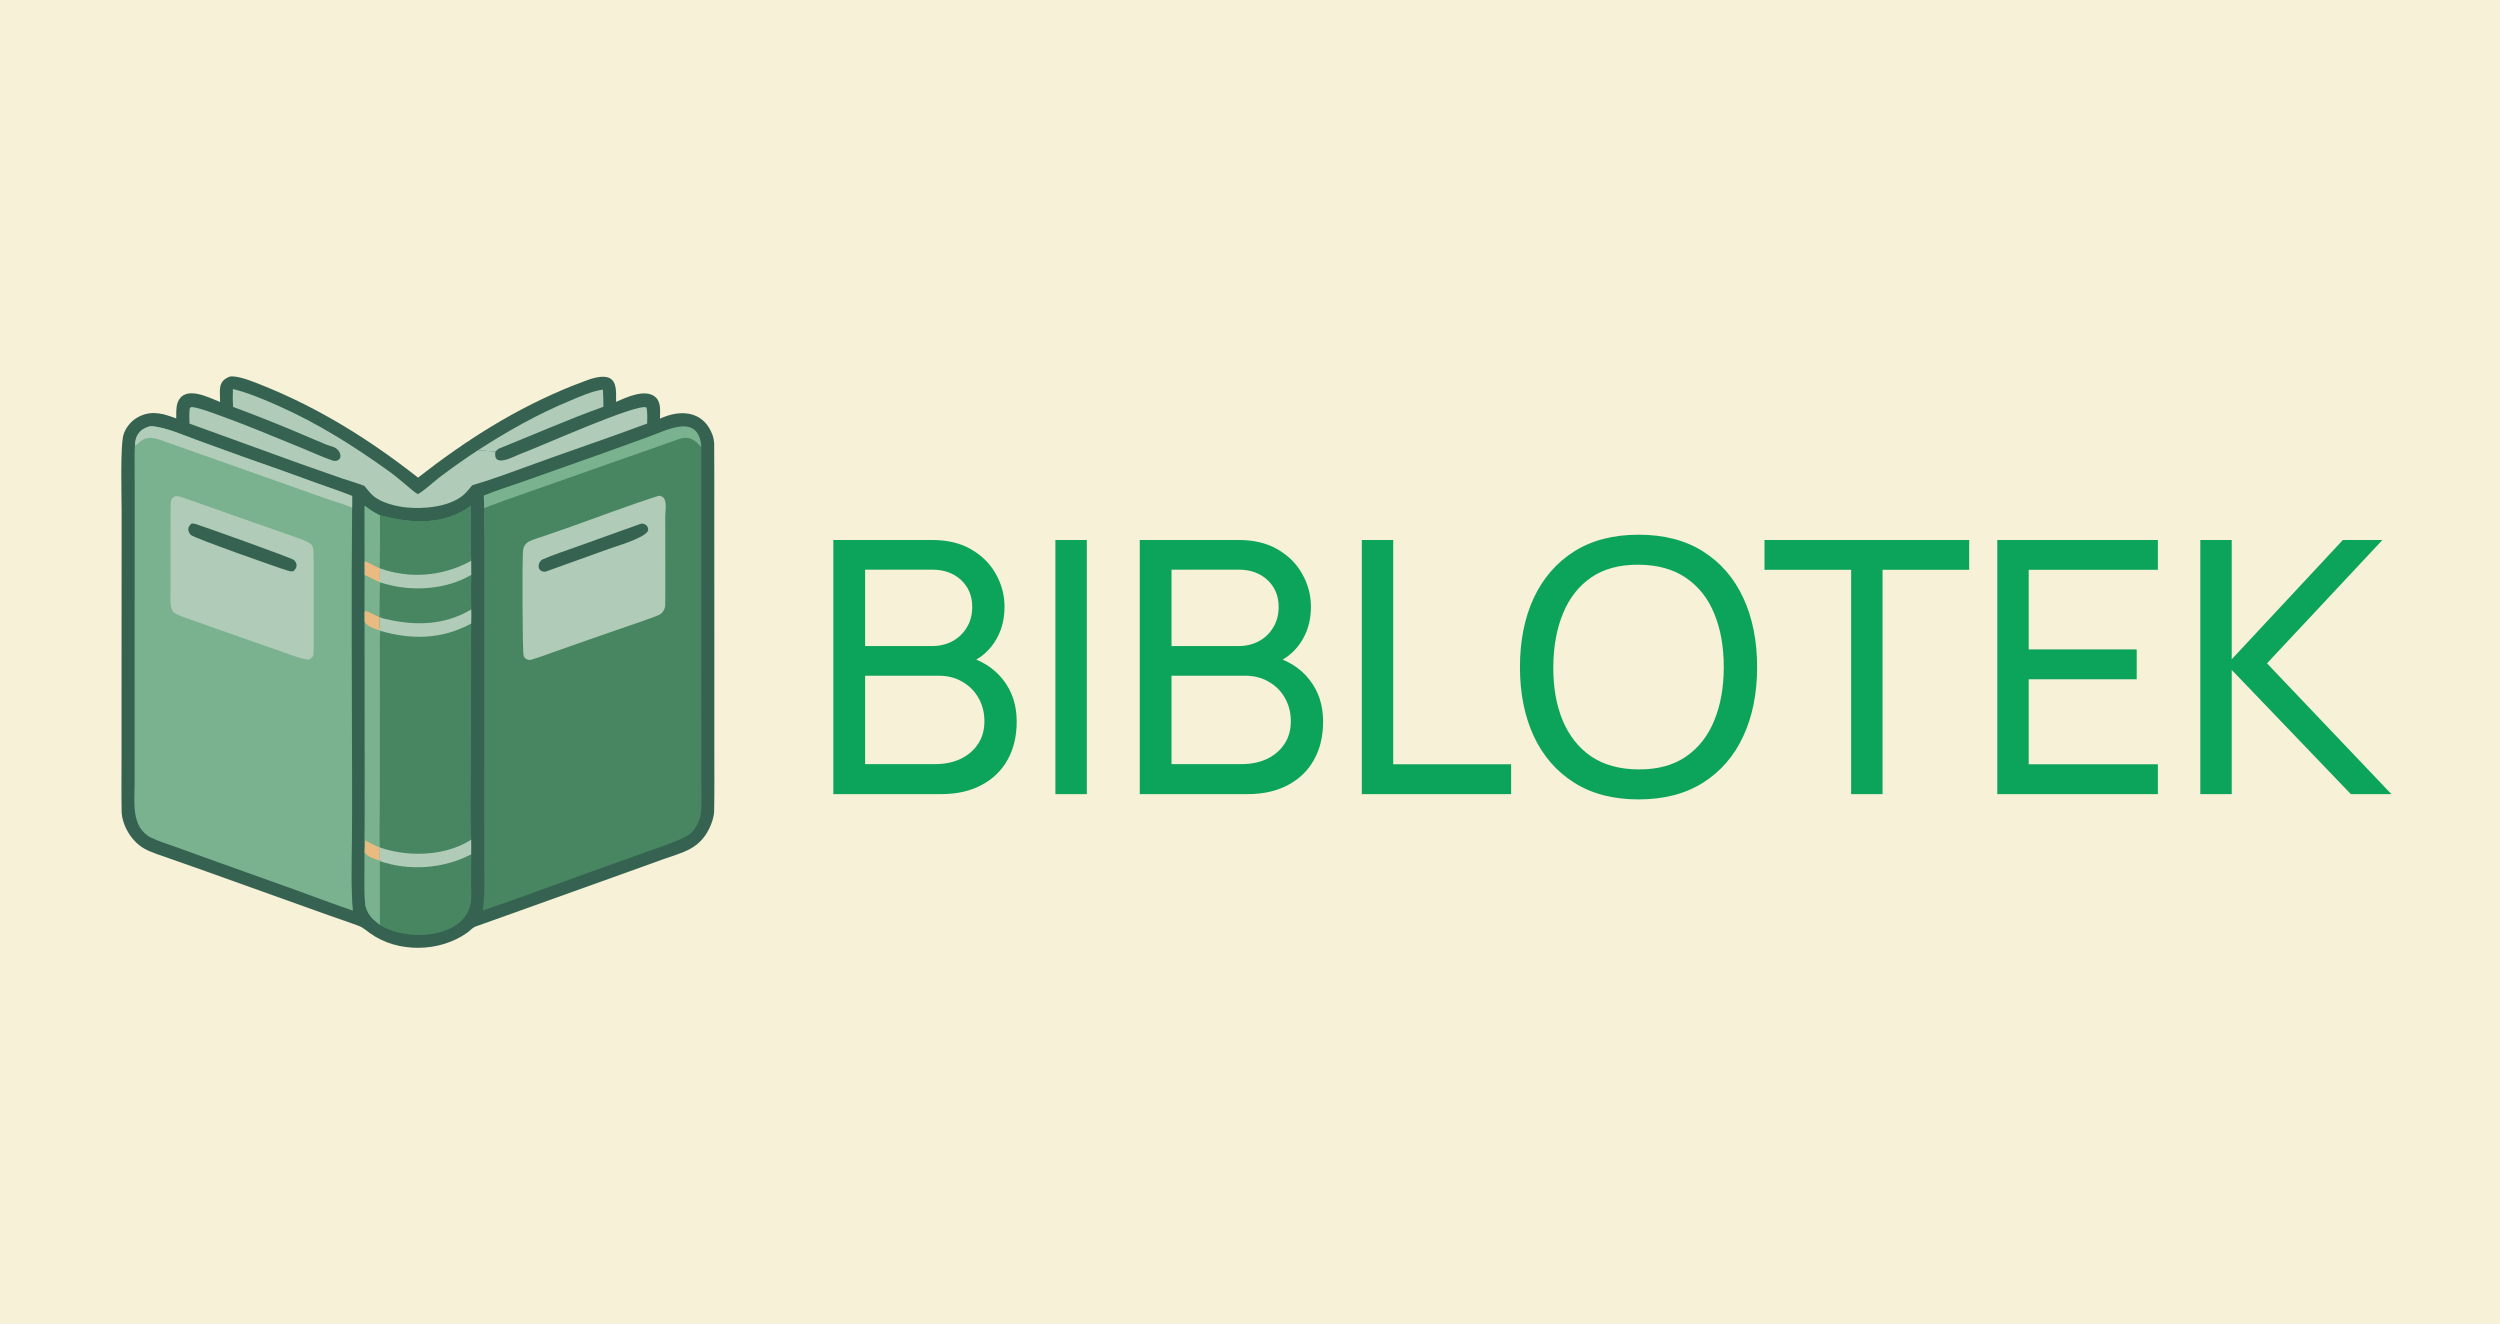
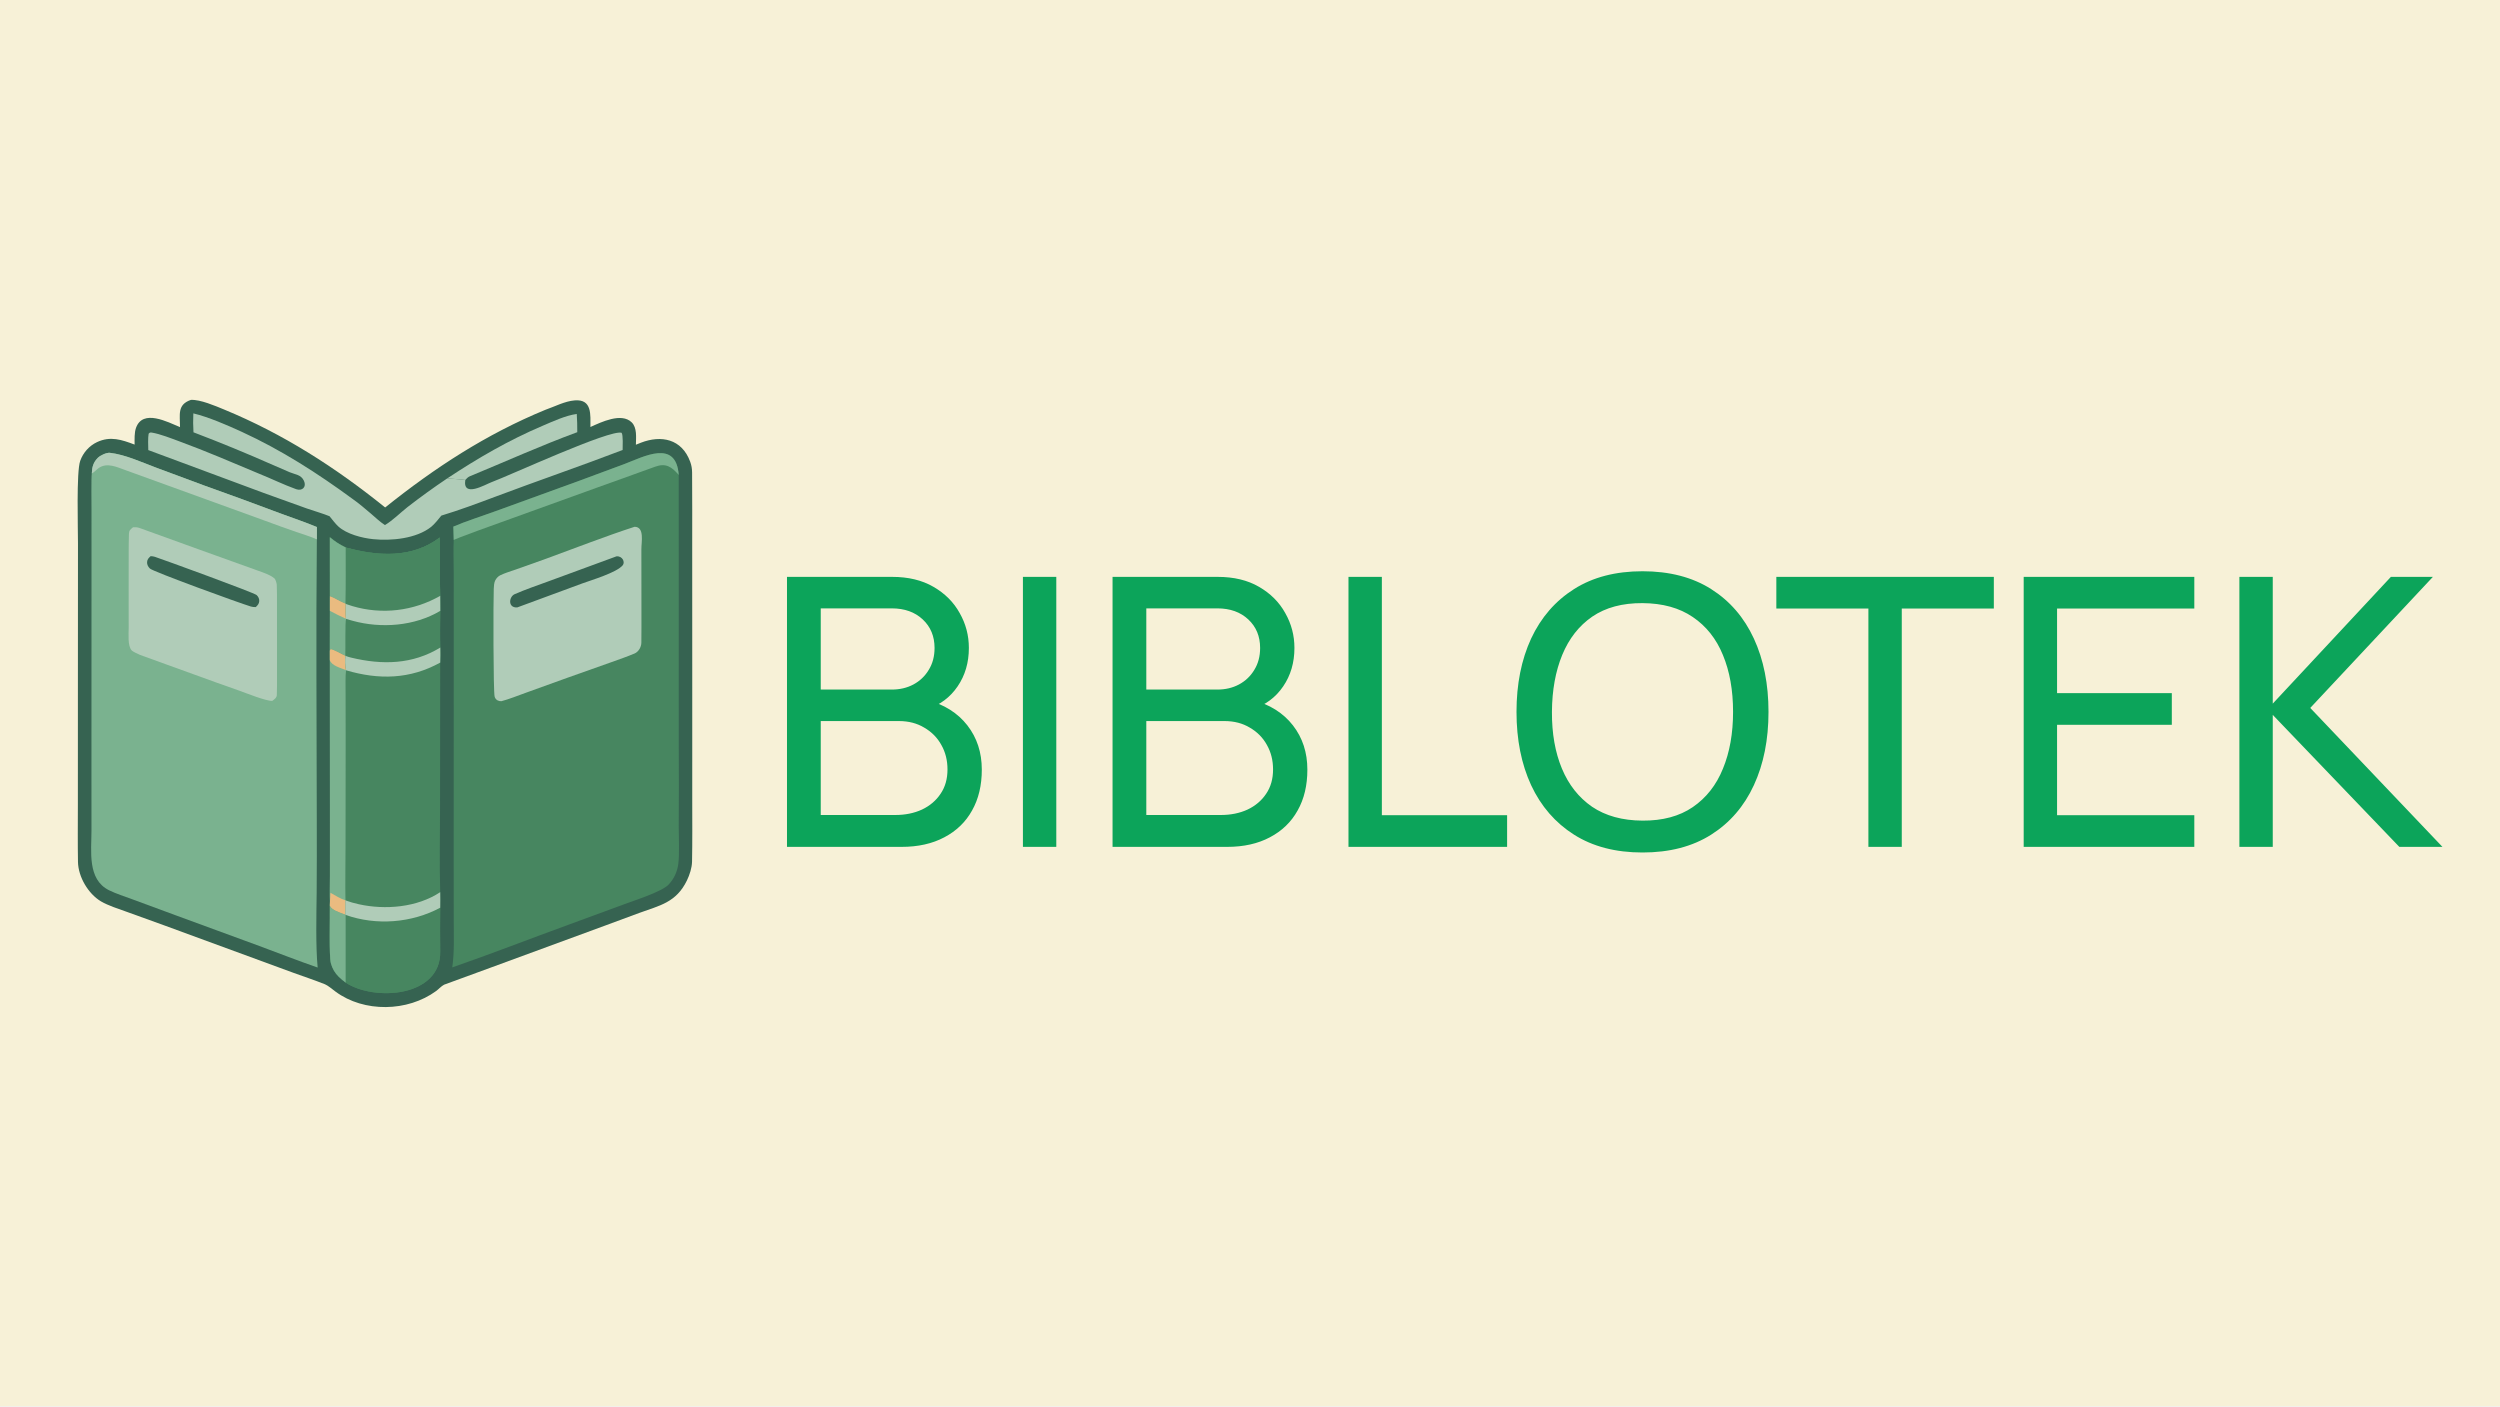
- <svg xmlns="http://www.w3.org/2000/svg" width="850" height="450" viewBox="0 0 850 450" fill="none">
-   <rect width="850" height="450" fill="#F7F1D7" />
-   <path d="M283.338 270V183.6H316.998C322.158 183.6 326.558 184.66 330.198 186.78C333.878 188.9 336.678 191.7 338.598 195.18C340.558 198.62 341.538 202.34 341.538 206.34C341.538 211.02 340.338 215.12 337.938 218.64C335.538 222.16 332.298 224.58 328.218 225.9L328.098 222.96C333.658 224.44 337.978 227.16 341.057 231.12C344.138 235.08 345.678 239.8 345.678 245.28C345.678 250.32 344.638 254.68 342.558 258.36C340.518 262.04 337.558 264.9 333.678 266.94C329.838 268.98 325.278 270 319.998 270H283.338ZM294.138 259.8H317.958C321.158 259.8 324.018 259.22 326.538 258.06C329.058 256.86 331.038 255.18 332.478 253.02C333.958 250.86 334.698 248.26 334.698 245.22C334.698 242.3 334.038 239.68 332.718 237.36C331.438 235.04 329.618 233.2 327.258 231.84C324.938 230.44 322.238 229.74 319.158 229.74H294.138V259.8ZM294.138 219.66H316.878C319.438 219.66 321.738 219.12 323.778 218.04C325.858 216.92 327.498 215.36 328.698 213.36C329.938 211.36 330.558 209.02 330.558 206.34C330.558 202.62 329.298 199.58 326.778 197.22C324.258 194.86 320.958 193.68 316.878 193.68H294.138V219.66ZM358.834 270V183.6H369.514V270H358.834ZM387.517 270V183.6H421.177C426.337 183.6 430.737 184.66 434.377 186.78C438.057 188.9 440.857 191.7 442.777 195.18C444.737 198.62 445.717 202.34 445.717 206.34C445.717 211.02 444.517 215.12 442.117 218.64C439.717 222.16 436.477 224.58 432.397 225.9L432.277 222.96C437.837 224.44 442.157 227.16 445.237 231.12C448.317 235.08 449.857 239.8 449.857 245.28C449.857 250.32 448.817 254.68 446.737 258.36C444.697 262.04 441.737 264.9 437.857 266.94C434.017 268.98 429.457 270 424.177 270H387.517ZM398.317 259.8H422.137C425.337 259.8 428.197 259.22 430.717 258.06C433.237 256.86 435.217 255.18 436.657 253.02C438.137 250.86 438.877 248.26 438.877 245.22C438.877 242.3 438.217 239.68 436.897 237.36C435.617 235.04 433.797 233.2 431.437 231.84C429.117 230.44 426.417 229.74 423.337 229.74H398.317V259.8ZM398.317 219.66H421.057C423.617 219.66 425.917 219.12 427.957 218.04C430.037 216.92 431.677 215.36 432.877 213.36C434.117 211.36 434.737 209.02 434.737 206.34C434.737 202.62 433.477 199.58 430.957 197.22C428.437 194.86 425.137 193.68 421.057 193.68H398.317V219.66ZM463.014 270V183.6H473.694V259.86H513.774V270H463.014ZM557.1 271.8C548.5 271.8 541.2 269.9 535.2 266.1C529.2 262.3 524.62 257.02 521.46 250.26C518.34 243.5 516.78 235.68 516.78 226.8C516.78 217.92 518.34 210.1 521.46 203.34C524.62 196.58 529.2 191.3 535.2 187.5C541.2 183.7 548.5 181.8 557.1 181.8C565.74 181.8 573.06 183.7 579.06 187.5C585.06 191.3 589.62 196.58 592.74 203.34C595.86 210.1 597.42 217.92 597.42 226.8C597.42 235.68 595.86 243.5 592.74 250.26C589.62 257.02 585.06 262.3 579.06 266.1C573.06 269.9 565.74 271.8 557.1 271.8ZM557.1 261.6C563.54 261.64 568.9 260.2 573.18 257.28C577.5 254.32 580.72 250.22 582.84 244.98C585 239.74 586.08 233.68 586.08 226.8C586.08 219.88 585 213.82 582.84 208.62C580.72 203.42 577.5 199.36 573.18 196.44C568.9 193.52 563.54 192.04 557.1 192C550.66 191.96 545.3 193.4 541.02 196.32C536.78 199.24 533.58 203.32 531.42 208.56C529.26 213.8 528.16 219.88 528.12 226.8C528.08 233.68 529.14 239.72 531.3 244.92C533.46 250.12 536.68 254.2 540.96 257.16C545.28 260.08 550.66 261.56 557.1 261.6ZM629.387 270V193.74H599.927V183.6H669.527V193.74H640.067V270H629.387ZM679.08 270V183.6H733.68V193.74H689.76V220.8H726.48V230.94H689.76V259.86H733.68V270H679.08ZM748.103 270V183.6H758.783V224.16L796.583 183.6H810.023L770.783 225.54L813.083 270H799.283L758.783 227.76V270H748.103Z" fill="#0CA45A" />
+ <svg xmlns="http://www.w3.org/2000/svg" width="800" height="450" viewBox="0 0 800 450" fill="none">
+   <rect width="800" height="450" fill="#F7F1D7" />
+   <path d="M251.838 271V184.6H285.498C290.658 184.6 295.058 185.66 298.698 187.78C302.378 189.9 305.178 192.7 307.098 196.18C309.058 199.62 310.038 203.34 310.038 207.34C310.038 212.02 308.838 216.12 306.438 219.64C304.038 223.16 300.798 225.58 296.718 226.9L296.598 223.96C302.158 225.44 306.478 228.16 309.557 232.12C312.638 236.08 314.178 240.8 314.178 246.28C314.178 251.32 313.138 255.68 311.058 259.36C309.018 263.04 306.058 265.9 302.178 267.94C298.338 269.98 293.778 271 288.498 271H251.838ZM262.638 260.8H286.458C289.658 260.8 292.518 260.22 295.038 259.06C297.558 257.86 299.538 256.18 300.978 254.02C302.458 251.86 303.198 249.26 303.198 246.22C303.198 243.3 302.538 240.68 301.218 238.36C299.938 236.04 298.118 234.2 295.758 232.84C293.438 231.44 290.738 230.74 287.658 230.74H262.638V260.8ZM262.638 220.66H285.378C287.938 220.66 290.238 220.12 292.278 219.04C294.358 217.92 295.998 216.36 297.198 214.36C298.438 212.36 299.058 210.02 299.058 207.34C299.058 203.62 297.798 200.58 295.278 198.22C292.758 195.86 289.458 194.68 285.378 194.68H262.638V220.66ZM327.334 271V184.6H338.014V271H327.334ZM356.017 271V184.6H389.677C394.837 184.6 399.237 185.66 402.877 187.78C406.557 189.9 409.357 192.7 411.277 196.18C413.237 199.62 414.217 203.34 414.217 207.34C414.217 212.02 413.017 216.12 410.617 219.64C408.217 223.16 404.977 225.58 400.897 226.9L400.777 223.96C406.337 225.44 410.657 228.16 413.737 232.12C416.817 236.08 418.357 240.8 418.357 246.28C418.357 251.32 417.317 255.68 415.237 259.36C413.197 263.04 410.237 265.9 406.357 267.94C402.517 269.98 397.957 271 392.677 271H356.017ZM366.817 260.8H390.637C393.837 260.8 396.697 260.22 399.217 259.06C401.737 257.86 403.717 256.18 405.157 254.02C406.637 251.86 407.377 249.26 407.377 246.22C407.377 243.3 406.717 240.68 405.397 238.36C404.117 236.04 402.297 234.2 399.937 232.84C397.617 231.44 394.917 230.74 391.837 230.74H366.817V260.8ZM366.817 220.66H389.557C392.117 220.66 394.417 220.12 396.457 219.04C398.537 217.92 400.177 216.36 401.377 214.36C402.617 212.36 403.237 210.02 403.237 207.34C403.237 203.62 401.977 200.58 399.457 198.22C396.937 195.86 393.637 194.68 389.557 194.68H366.817V220.66ZM431.514 271V184.6H442.194V260.86H482.274V271H431.514ZM525.6 272.8C517 272.8 509.7 270.9 503.7 267.1C497.7 263.3 493.12 258.02 489.96 251.26C486.84 244.5 485.28 236.68 485.28 227.8C485.28 218.92 486.84 211.1 489.96 204.34C493.12 197.58 497.7 192.3 503.7 188.5C509.7 184.7 517 182.8 525.6 182.8C534.24 182.8 541.56 184.7 547.56 188.5C553.56 192.3 558.12 197.58 561.24 204.34C564.36 211.1 565.92 218.92 565.92 227.8C565.92 236.68 564.36 244.5 561.24 251.26C558.12 258.02 553.56 263.3 547.56 267.1C541.56 270.9 534.24 272.8 525.6 272.8ZM525.6 262.6C532.04 262.64 537.4 261.2 541.68 258.28C546 255.32 549.22 251.22 551.34 245.98C553.5 240.74 554.58 234.68 554.58 227.8C554.58 220.88 553.5 214.82 551.34 209.62C549.22 204.42 546 200.36 541.68 197.44C537.4 194.52 532.04 193.04 525.6 193C519.16 192.96 513.8 194.4 509.52 197.32C505.28 200.24 502.08 204.32 499.92 209.56C497.76 214.8 496.66 220.88 496.62 227.8C496.58 234.68 497.64 240.72 499.8 245.92C501.96 251.12 505.18 255.2 509.46 258.16C513.78 261.08 519.16 262.56 525.6 262.6ZM597.887 271V194.74H568.427V184.6H638.027V194.74H608.567V271H597.887ZM647.58 271V184.6H702.18V194.74H658.26V221.8H694.98V231.94H658.26V260.86H702.18V271H647.58ZM716.603 271V184.6H727.283V225.16L765.083 184.6H778.523L739.283 226.54L781.583 271H767.783L727.283 228.76V271H716.603Z" fill="#0CA45A" />
  <g clip-path="url(#clip0_2001_266)">
-     <path d="M78.389 127.969C81.435 127.793 86.444 129.9 89.311 131.054C108.723 138.865 125.736 149.513 142.131 162.387C158.466 149.629 175.331 138.909 194.679 131.141C197.748 130.106 201.058 128.375 204.326 128.121C210.129 127.671 209.438 132.864 209.471 136.64C213.021 135.074 219.63 131.944 222.99 135.137C224.821 136.877 224.42 139.974 224.387 142.313C224.933 142.092 225.482 141.876 226.033 141.666C232.641 139.165 239.456 140.394 242.215 147.796C242.645 148.95 242.813 150.021 242.824 151.247C242.894 159.057 242.857 166.87 242.859 174.681L242.874 219.892L242.87 256.093C242.876 262.61 242.938 269.219 242.807 275.734C242.768 277.696 242.011 279.958 241.144 281.713C237.616 288.853 232.129 289.765 225.486 292.143L213.994 296.29L176.999 309.55C173.651 310.773 170.292 311.974 166.926 313.149C165.136 313.777 163.248 314.43 161.472 315.099C160.497 315.598 159.734 316.495 158.851 317.125C149.503 323.801 135.205 324.087 125.83 317.304C124.952 316.669 123.337 315.341 122.377 314.968C119.049 313.677 115.399 312.48 112.037 311.299L69.711 296.142L57.38 291.795C54.707 290.851 51.288 289.813 48.864 288.42C44.734 286.004 41.446 280.632 41.355 275.812C41.241 269.754 41.317 263.617 41.32 257.556L41.329 222.13L41.355 173.992C41.363 169.156 40.799 150.966 42.086 147.475C43.058 144.817 45.047 142.657 47.611 141.475C51.993 139.465 55.728 140.721 59.93 142.269C59.928 140.598 59.821 138.436 60.4 136.887C62.674 130.808 70.76 135.051 74.83 136.673C74.838 132.724 73.837 129.484 78.389 127.969Z" fill="#366351" />
-     <path d="M45.889 151.495C45.958 149.474 46.385 147.95 47.863 146.51C48.692 145.702 50.715 144.78 51.844 144.906C56.783 145.458 62.224 147.899 66.877 149.604L82.65 155.324C91.217 158.301 99.757 161.353 108.271 164.479C111.879 165.784 116.229 167.208 119.738 168.65L119.721 172.61C119.412 202.354 119.674 232.607 119.698 262.392C119.727 270.185 119.715 277.979 119.659 285.772C119.568 292.935 119.32 302.694 119.984 309.616C113.652 307.482 107.157 304.994 100.843 302.713L73.682 292.993L59.109 287.745C56.692 286.875 53.812 285.979 51.525 284.871C44.36 281.396 45.784 272.381 45.785 265.811L45.776 248.58L45.79 192.096L45.794 163.516C45.79 161.961 45.672 152.501 45.889 151.495Z" fill="#7AB28F" />
-     <path d="M45.889 151.495C45.958 149.474 46.385 147.95 47.863 146.51C48.692 145.702 50.715 144.78 51.844 144.906C56.783 145.458 62.224 147.899 66.877 149.604L82.65 155.324C91.217 158.301 99.757 161.353 108.271 164.479C111.879 165.784 116.229 167.208 119.738 168.65L119.721 172.61C118.197 171.862 114.703 170.816 112.983 170.237C109.503 169.065 106.039 167.849 102.59 166.591L56.877 150.425C54.137 149.474 50.928 147.932 48.202 149.736C47.562 150.159 46.411 151.354 45.889 151.495Z" fill="#B1CCB8" />
-     <path d="M59.403 168.733C60.231 168.694 60.839 168.699 61.638 168.983C74.562 173.572 87.512 178.096 100.455 182.634C102.207 183.248 104.383 183.916 105.844 185.124C106.135 185.365 106.547 186.65 106.566 187.063C106.665 189.125 106.639 191.209 106.641 193.275L106.647 205.117V216.615C106.647 218.519 106.676 220.532 106.584 222.436C106.542 223.306 105.754 223.793 105.097 224.278C103.079 224.378 96.5 221.788 94.256 221.006C89.392 219.347 84.54 217.652 79.701 215.921C73.737 213.792 67.695 211.721 61.735 209.577C61.056 209.264 59.391 208.598 58.924 208.074C57.614 206.604 57.991 202.816 57.987 200.977L57.979 191.228L57.989 177.863C57.996 175.546 57.985 173.172 58.069 170.856C58.112 169.683 58.508 169.499 59.403 168.733Z" fill="#B0CCB8" />
-     <path d="M65.195 177.969C65.679 177.996 66.122 178.032 66.585 178.182C69.774 179.221 99.165 189.669 99.96 190.417C100.498 190.923 100.877 191.605 100.823 192.362C100.761 193.223 100.293 193.707 99.683 194.26C99.105 194.283 98.63 194.25 98.071 194.086C94.264 192.968 65.972 182.921 64.949 181.927C64.387 181.381 63.974 180.691 64.022 179.884C64.078 178.963 64.55 178.55 65.195 177.969Z" fill="#366351" />
-     <path d="M164.501 168.516C168.14 166.959 174.159 165.056 178.026 163.688L205.575 153.927L220.532 148.525C227.004 146.136 237.558 140.452 238.439 151.977L238.449 239.057C238.501 247.486 238.499 255.917 238.439 264.346C238.431 267.69 238.716 273.346 238.292 276.479C237.969 278.97 236.847 281.29 235.096 283.087C232.934 285.316 224.05 288.099 220.765 289.28L202.401 295.867C189.766 300.355 176.76 305.305 164.138 309.569C164.872 304.679 164.634 299.424 164.626 294.439L164.61 273.991L164.632 205.113L164.622 183.575C164.616 180.461 164.456 175.792 164.62 172.777C164.597 171.357 164.556 169.936 164.501 168.516Z" fill="#478660" />
-     <path d="M164.501 168.516C168.14 166.959 174.159 165.056 178.026 163.688L205.575 153.927L220.532 148.525C227.004 146.136 237.558 140.452 238.439 151.977C236.127 149.386 234.214 148.087 230.701 149.344C224.497 151.564 218.193 153.728 211.985 155.912L172.558 169.801C170.587 170.491 168.628 171.207 166.676 171.947C166.454 172.032 164.634 172.774 164.62 172.777C164.597 171.357 164.557 169.936 164.501 168.516Z" fill="#7AB28F" />
-     <path d="M223.969 168.568C227.301 168.64 226.162 173.439 226.185 175.808L226.206 195.69C226.202 199.022 226.229 202.354 226.179 205.685C226.158 207.066 225.231 208.597 223.944 209.123C221.497 210.126 218.956 210.984 216.455 211.856L201.8 216.925L188.224 221.703C185.92 222.519 182.543 223.812 180.275 224.38C179.818 224.39 179.466 224.342 179.055 224.145C178.556 223.905 178.229 223.485 178.053 222.965C177.573 221.547 177.597 191.712 177.757 188.418C177.799 187.555 177.847 186.408 178.281 185.653C178.639 185.029 179.2 184.415 179.853 184.103C181.496 183.319 183.371 182.8 185.097 182.205C188.359 181.093 191.614 179.962 194.862 178.813C204.176 175.505 214.605 171.517 223.969 168.568Z" fill="#B0CCB8" />
-     <path d="M218.041 178.02C220.064 177.909 220.859 179.914 220.083 180.861C218.152 183.221 209.578 185.703 206.933 186.649L185.458 194.377C182.298 194.563 182.72 190.947 184.61 190.137C188.128 188.63 192.043 187.332 195.652 186.042L218.041 178.02Z" fill="#366351" />
-     <path d="M129.182 175.197C139.704 177.977 150.78 178.805 160.048 171.996C160.152 178.151 159.988 184.614 160.187 190.669L160.212 195.478C160.16 199.433 160.098 203.266 160.212 207.223C160.214 208.693 160.27 210.594 160.187 212.03L160.133 258.814C160.127 267.404 159.919 276.97 160.191 285.492C160.194 287.088 160.243 288.888 160.189 290.467C160.167 295.127 160.098 299.804 160.191 304.463C160.483 319.098 138.561 320.498 129.168 314.43C128.4 313.864 127.617 313.244 126.925 312.586C125.671 311.405 124.768 309.9 124.316 308.234C123.669 305.781 124.052 293.31 123.972 289.806L124.004 288.81C123.887 286.33 124.002 282.799 124.003 280.244L124.008 263.097L123.973 211.237C124.004 210.302 123.972 209.153 123.97 208.201L123.996 195.464L124 190.798L123.987 171.931C125.899 173.431 127.006 174.136 129.182 175.197Z" fill="#478660" />
-     <path d="M129.182 175.197C139.704 177.977 150.78 178.805 160.048 171.996C160.152 178.151 159.988 184.614 160.187 190.669L160.212 195.478C160.16 199.433 160.098 203.266 160.212 207.223C160.214 208.693 160.27 210.594 160.187 212.03C150.276 217.394 140.008 217.593 129.296 214.489L129.228 214.4C128.915 212.859 128.953 211.398 129.05 209.842C127.894 209.4 125.022 207.643 124.185 207.749L123.97 208.201L123.996 195.464L124 190.798L123.987 171.931C125.899 173.431 127.006 174.136 129.182 175.197Z" fill="#478660" />
-     <path d="M129.182 175.197C139.704 177.977 150.78 178.805 160.048 171.996C160.152 178.151 159.988 184.614 160.187 190.669C151.41 195.564 141.052 196.75 131.403 193.964C130.653 193.736 129.907 193.497 129.165 193.247L129.101 193.157C127.343 192.524 125.66 191.322 124 190.798L123.987 171.931C125.899 173.431 127.006 174.136 129.182 175.197Z" fill="#478660" />
-     <path d="M123.987 171.931C125.899 173.431 127.006 174.136 129.182 175.197C129.168 181.091 129.25 187.288 129.101 193.157C127.343 192.524 125.66 191.322 124 190.798L123.987 171.931Z" fill="#7AB28F" />
-     <path d="M160.187 190.669L160.212 195.478C151.75 200.39 140.804 201.164 131.479 198.657C130.753 198.46 130.028 198.257 129.306 198.046L129.222 197.988C129.061 196.792 129.151 194.531 129.165 193.247C129.907 193.497 130.653 193.736 131.403 193.964C141.052 196.75 151.41 195.564 160.187 190.669Z" fill="#B0CCB8" />
-     <path d="M129.05 209.842C129.719 210.117 130.28 210.275 130.983 210.441C141.168 212.841 151.085 212.657 160.212 207.223C160.214 208.693 160.27 210.594 160.187 212.03C150.276 217.394 140.008 217.593 129.296 214.489L129.228 214.4C128.915 212.859 128.953 211.398 129.05 209.842Z" fill="#B0CCB8" />
-     <path d="M124 190.798C125.66 191.322 127.343 192.524 129.101 193.157L129.165 193.247C129.151 194.531 129.061 196.792 129.222 197.988L129.306 198.046C128.943 198.982 129.162 207.85 129.05 209.842C127.894 209.4 125.022 207.643 124.185 207.749L123.97 208.201L123.996 195.464L124 190.798Z" fill="#7AB28F" />
-     <path d="M124 190.798C125.66 191.322 127.343 192.524 129.101 193.157L129.165 193.247C129.151 194.531 129.061 196.792 129.222 197.988C127.385 197.203 125.769 196.37 123.996 195.464L124 190.798Z" fill="#EABB80" />
-     <path d="M123.972 289.806C124.613 291.213 127.11 291.949 128.573 292.496L129.056 292.676L129.167 292.778C139.168 296.238 150.827 295.378 160.189 290.467C160.167 295.127 160.098 299.804 160.191 304.463C160.483 319.098 138.561 320.498 129.168 314.43C128.4 313.864 127.617 313.244 126.925 312.586C125.671 311.405 124.768 309.9 124.316 308.234C123.669 305.781 124.052 293.31 123.972 289.806Z" fill="#478660" />
-     <path d="M123.972 289.806C124.613 291.213 127.11 291.949 128.573 292.496L129.056 292.676L129.167 292.778L129.168 314.43C128.4 313.864 127.617 313.244 126.925 312.586C125.671 311.405 124.768 309.9 124.316 308.234C123.669 305.781 124.052 293.31 123.972 289.806Z" fill="#7AB28F" />
-     <path d="M123.97 208.201L124.185 207.749C125.022 207.643 127.894 209.4 129.05 209.842C128.953 211.398 128.915 212.859 129.228 214.4L129.296 214.489C129.046 215.962 129.143 220.432 129.147 222.109L129.172 236.818L129.133 270.547C129.124 276.297 129 282.416 129.105 288.12C129.114 289.626 129.149 291.178 129.056 292.676L128.573 292.496C127.11 291.949 124.613 291.213 123.972 289.806L124.004 288.81C123.887 286.33 124.002 282.799 124.003 280.244L124.008 263.097L123.973 211.237C124.004 210.302 123.972 209.152 123.97 208.201Z" fill="#7AB28F" />
-     <path d="M124.177 285.696C125.57 286.458 127.647 287.683 129.105 288.12C129.114 289.626 129.149 291.178 129.056 292.676L128.573 292.496C127.11 291.949 124.613 291.213 123.972 289.806L124.004 288.81C124.096 287.896 124.129 286.63 124.177 285.696Z" fill="#EABB80" />
-     <path d="M123.97 208.201L124.185 207.749C125.022 207.643 127.894 209.4 129.05 209.842C128.953 211.398 128.915 212.859 129.228 214.4C127.617 213.806 124.492 212.978 123.973 211.237C124.004 210.302 123.972 209.152 123.97 208.201Z" fill="#EABB80" />
-     <path d="M129.105 288.12C130.538 288.634 132.005 289.048 133.494 289.359C142.154 291.234 152.599 290.397 160.191 285.492C160.194 287.088 160.243 288.888 160.189 290.467C150.827 295.378 139.168 296.238 129.167 292.778L129.056 292.676C129.149 291.178 129.114 289.626 129.105 288.12Z" fill="#B0CCB8" />
-     <path d="M79.198 132.281C84.136 133.425 90.438 136.103 95.072 138.178C107.989 143.959 119.907 151.403 131.394 159.626C133.526 161.077 135.466 162.716 137.449 164.356C138.9 165.556 140.476 167.054 142.06 168.023C144.655 166.509 147.058 164.12 149.478 162.256C153.709 159.053 158.048 155.996 162.487 153.091C164.269 153.256 166.745 153.341 168.422 153.581C167.487 159.408 174.98 155.034 176.995 154.308C183.02 152.141 215.95 137.299 219.705 138.494C220.229 139.241 220.046 142.903 220.037 144C206.147 149.18 191.974 153.916 178.046 159.025C172.304 161.131 166.42 163.266 160.564 164.992C159.742 166.003 158.268 167.784 157.225 168.592C152.331 172.392 144.112 173.118 138.193 172.532C134.553 172.173 129.556 170.925 126.785 168.488C125.916 167.724 124.646 166.132 123.879 165.192C122.185 164.484 118.396 163.379 116.507 162.737L102.225 157.723L64.419 144.027C64.388 142.58 64.284 140.154 64.528 138.805C64.803 138.48 64.982 138.331 65.566 138.425C68.357 138.877 71.966 140.286 74.597 141.227C83.424 144.385 91.95 147.987 100.626 151.527C104.745 153.136 108.784 155.089 112.953 156.546C114.891 157.223 116.423 155.844 115.491 153.873C114.542 151.864 112.627 151.863 110.838 151.124C108.992 150.361 107.171 149.577 105.34 148.804C96.734 145.089 88.032 141.599 79.245 138.337C79.112 136.321 79.096 134.299 79.198 132.281Z" fill="#B0CCB8" />
-     <path d="M162.487 153.091C172.63 146.539 182.702 140.844 193.874 136.212C197.249 134.812 201.361 132.944 204.987 132.468C205.135 134.511 205.149 136.261 205.155 138.298C193.242 142.568 181.631 147.693 169.886 152.417C169.319 152.645 168.83 153.138 168.422 153.581C166.745 153.341 164.269 153.256 162.487 153.091Z" fill="#B0CCB8" />
+     <path d="M61.077 127.969C64.049 127.793 68.934 129.9 71.731 131.054C90.666 138.865 107.261 149.513 123.253 162.387C139.187 149.629 155.637 138.909 174.51 131.141C177.504 130.106 180.733 128.375 183.92 128.121C189.581 127.671 188.906 132.864 188.938 136.64C192.402 135.074 198.848 131.944 202.126 135.137C203.911 136.877 203.52 139.974 203.488 142.313C204.02 142.092 204.556 141.876 205.093 141.666C211.54 139.165 218.187 140.394 220.878 147.796C221.297 148.95 221.461 150.021 221.472 151.247C221.54 159.057 221.504 166.87 221.506 174.681L221.521 219.892L221.517 256.093C221.523 262.61 221.583 269.219 221.455 275.734C221.418 277.696 220.679 279.958 219.833 281.713C216.392 288.853 211.04 289.765 204.56 292.143L193.351 296.29L157.265 309.55C153.998 310.773 150.723 311.974 147.439 313.149C145.693 313.777 143.851 314.43 142.119 315.099C141.168 315.598 140.423 316.495 139.563 317.125C130.444 323.801 116.497 324.087 107.352 317.304C106.496 316.669 104.921 315.341 103.985 314.968C100.738 313.677 97.178 312.48 93.899 311.299L52.612 296.142L40.584 291.795C37.977 290.851 34.642 289.813 32.278 288.42C28.249 286.004 25.042 280.632 24.953 275.812C24.842 269.754 24.916 263.617 24.919 257.556L24.928 222.13L24.953 173.992C24.961 169.156 24.411 150.966 25.666 147.475C26.614 144.817 28.554 142.657 31.055 141.475C35.329 139.465 38.973 140.721 43.072 142.269C43.069 140.598 42.966 138.436 43.531 136.887C45.749 130.808 53.636 135.051 57.605 136.673C57.613 132.724 56.637 129.484 61.077 127.969Z" fill="#366351" />
+     <path d="M29.376 151.495C29.443 149.474 29.86 147.95 31.301 146.51C32.11 145.702 34.083 144.78 35.184 144.906C40.003 145.458 45.309 147.899 49.848 149.604L65.234 155.324C73.59 158.301 81.921 161.353 90.225 164.479C93.745 165.784 97.987 167.208 101.41 168.65L101.394 172.61C101.093 202.354 101.348 232.607 101.371 262.392C101.4 270.185 101.388 277.979 101.334 285.772C101.245 292.935 101.002 302.694 101.65 309.616C95.474 307.482 89.138 304.994 82.98 302.713L56.486 292.993L42.271 287.745C39.913 286.875 37.104 285.979 34.873 284.871C27.884 281.396 29.273 272.381 29.274 265.811L29.265 248.58L29.279 192.096L29.283 163.516C29.279 161.961 29.165 152.501 29.376 151.495Z" fill="#7AB28F" />
+     <path d="M29.376 151.495C29.443 149.474 29.86 147.95 31.301 146.51C32.11 145.702 34.083 144.78 35.184 144.906C40.003 145.458 45.309 147.899 49.848 149.604L65.234 155.324C73.59 158.301 81.921 161.353 90.225 164.479C93.745 165.784 97.987 167.208 101.41 168.65L101.394 172.61C99.907 171.862 96.499 170.816 94.821 170.237C91.427 169.065 88.048 167.849 84.683 166.591L40.094 150.425C37.421 149.474 34.291 147.932 31.632 149.736C31.008 150.159 29.885 151.354 29.376 151.495Z" fill="#B1CCB8" />
+     <path d="M42.558 168.733C43.366 168.694 43.959 168.699 44.737 168.983C57.345 173.572 69.976 178.096 82.601 182.634C84.311 183.248 86.432 183.916 87.857 185.124C88.141 185.365 88.543 186.65 88.562 187.063C88.658 189.125 88.633 191.209 88.635 193.275L88.641 205.117V216.615C88.641 218.519 88.669 220.532 88.58 222.436C88.539 223.306 87.769 223.793 87.129 224.278C85.16 224.378 78.743 221.788 76.555 221.006C71.81 219.347 67.077 217.652 62.357 215.921C56.539 213.792 50.646 211.721 44.833 209.577C44.17 209.264 42.546 208.598 42.091 208.074C40.813 206.604 41.18 202.816 41.177 200.977L41.169 191.228L41.178 177.863C41.185 175.546 41.175 173.172 41.257 170.856C41.298 169.683 41.685 169.499 42.558 168.733Z" fill="#B0CCB8" />
+     <path d="M48.207 177.969C48.679 177.996 49.111 178.032 49.563 178.182C52.674 179.221 81.343 189.669 82.118 190.417C82.643 190.923 83.013 191.605 82.96 192.362C82.899 193.223 82.443 193.707 81.849 194.26C81.284 194.283 80.82 194.25 80.276 194.086C76.563 192.968 48.965 182.921 47.968 181.927C47.419 181.381 47.017 180.691 47.064 179.884C47.117 178.963 47.579 178.55 48.207 177.969Z" fill="#366351" />
+     <path d="M145.073 168.516C148.623 166.959 154.494 165.056 158.266 163.688L185.138 153.927L199.728 148.525C206.041 146.136 216.336 140.452 217.195 151.977L217.204 239.057C217.255 247.486 217.253 255.917 217.195 264.346C217.187 267.69 217.465 273.346 217.052 276.479C216.736 278.97 215.642 281.29 213.934 283.087C211.825 285.316 203.159 288.099 199.955 289.28L182.043 295.867C169.718 300.355 157.032 305.305 144.72 309.569C145.436 304.679 145.203 299.424 145.195 294.439L145.18 273.991L145.201 205.113L145.192 183.575C145.186 180.461 145.03 175.792 145.19 172.777C145.167 171.357 145.128 169.936 145.073 168.516Z" fill="#478660" />
+     <path d="M145.073 168.516C148.623 166.959 154.494 165.056 158.266 163.688L185.138 153.927L199.728 148.525C206.041 146.136 216.336 140.452 217.195 151.977C214.939 149.386 213.073 148.087 209.647 149.344C203.595 151.564 197.446 153.728 191.391 155.912L152.933 169.801C151.01 170.491 149.099 171.207 147.195 171.947C146.979 172.032 145.203 172.774 145.19 172.777C145.167 171.357 145.128 169.936 145.073 168.516Z" fill="#7AB28F" />
+     <path d="M203.081 168.568C206.33 168.64 205.219 173.439 205.242 175.808L205.262 195.69C205.259 199.022 205.285 202.354 205.236 205.685C205.215 207.066 204.312 208.597 203.056 209.123C200.669 210.126 198.19 210.984 195.751 211.856L181.456 216.925L168.214 221.703C165.966 222.519 162.672 223.812 160.46 224.38C160.014 224.39 159.67 224.342 159.27 224.145C158.783 223.905 158.464 223.485 158.293 222.965C157.825 221.547 157.847 191.712 158.003 188.418C158.045 187.555 158.092 186.408 158.515 185.653C158.864 185.029 159.411 184.415 160.048 184.103C161.651 183.319 163.48 182.8 165.164 182.205C168.346 181.093 171.52 179.962 174.689 178.813C183.774 175.505 193.947 171.517 203.081 168.568Z" fill="#B0CCB8" />
+     <path d="M197.298 178.02C199.271 177.909 200.047 179.914 199.29 180.861C197.407 183.221 189.043 185.703 186.463 186.649L165.515 194.377C162.433 194.563 162.845 190.947 164.688 190.137C168.12 188.63 171.939 187.332 175.459 186.042L197.298 178.02Z" fill="#366351" />
+     <path d="M110.622 175.197C120.885 177.977 131.69 178.805 140.73 171.996C140.831 178.151 140.672 184.614 140.865 190.669L140.89 195.478C140.839 199.433 140.779 203.266 140.89 207.223C140.891 208.693 140.946 210.594 140.865 212.03L140.813 258.814C140.807 267.404 140.604 276.97 140.869 285.492C140.873 287.088 140.92 288.888 140.867 290.467C140.846 295.127 140.779 299.804 140.869 304.463C141.155 319.098 119.771 320.498 110.608 314.43C109.859 313.864 109.096 313.244 108.42 312.586C107.197 311.405 106.316 309.9 105.876 308.234C105.245 305.781 105.618 293.31 105.54 289.806L105.571 288.81C105.458 286.33 105.569 282.799 105.57 280.244L105.576 263.097L105.541 211.237C105.571 210.302 105.54 209.153 105.538 208.201L105.563 195.464L105.568 190.798L105.555 171.931C107.419 173.431 108.5 174.136 110.622 175.197Z" fill="#478660" />
+     <path d="M110.622 175.197C120.885 177.977 131.69 178.805 140.73 171.996C140.831 178.151 140.672 184.614 140.865 190.669L140.89 195.478C140.839 199.433 140.779 203.266 140.89 207.223C140.891 208.693 140.946 210.594 140.865 212.03C131.198 217.394 121.182 217.593 110.733 214.489L110.667 214.4C110.362 212.859 110.399 211.398 110.493 209.842C109.366 209.4 106.565 207.643 105.748 207.749L105.538 208.201L105.563 195.464L105.568 190.798L105.555 171.931C107.42 173.431 108.5 174.136 110.622 175.197Z" fill="#478660" />
+     <path d="M110.622 175.197C120.885 177.977 131.69 178.805 140.73 171.996C140.831 178.151 140.672 184.614 140.865 190.669C132.305 195.564 122.201 196.75 112.789 193.964C112.057 193.736 111.33 193.497 110.605 193.247L110.543 193.157C108.829 192.524 107.187 191.322 105.568 190.798L105.555 171.931C107.419 173.431 108.5 174.136 110.622 175.197Z" fill="#478660" />
+     <path d="M105.555 171.931C107.419 173.431 108.5 174.136 110.622 175.197C110.609 181.091 110.688 187.288 110.543 193.157C108.829 192.524 107.187 191.322 105.568 190.798L105.555 171.931Z" fill="#7AB28F" />
+     <path d="M140.865 190.669L140.89 195.478C132.635 200.39 121.958 201.164 112.863 198.657C112.154 198.46 111.448 198.257 110.743 198.046L110.662 197.988C110.504 196.792 110.592 194.531 110.605 193.247C111.33 193.497 112.057 193.736 112.789 193.964C122.201 196.75 132.305 195.564 140.865 190.669Z" fill="#B0CCB8" />
+     <path d="M110.493 209.842C111.146 210.117 111.693 210.275 112.379 210.441C122.314 212.841 131.987 212.657 140.89 207.223C140.891 208.693 140.946 210.594 140.865 212.03C131.198 217.394 121.182 217.593 110.733 214.489L110.667 214.4C110.362 212.859 110.399 211.398 110.493 209.842Z" fill="#B0CCB8" />
+     <path d="M105.568 190.798C107.187 191.322 108.829 192.524 110.543 193.157L110.605 193.247C110.592 194.531 110.504 196.792 110.662 197.988L110.743 198.046C110.389 198.982 110.602 207.85 110.493 209.842C109.366 209.4 106.565 207.643 105.748 207.749L105.538 208.201L105.563 195.464L105.568 190.798Z" fill="#7AB28F" />
+     <path d="M105.568 190.798C107.187 191.322 108.829 192.524 110.543 193.157L110.605 193.247C110.592 194.531 110.504 196.792 110.662 197.988C108.869 197.203 107.294 196.37 105.563 195.464L105.568 190.798Z" fill="#EABB80" />
+     <path d="M105.54 289.806C106.166 291.213 108.601 291.949 110.028 292.496L110.499 292.676L110.608 292.778C120.363 296.238 131.735 295.378 140.867 290.467C140.846 295.127 140.779 299.804 140.869 304.463C141.155 319.098 119.771 320.498 110.608 314.43C109.859 313.864 109.096 313.244 108.42 312.586C107.197 311.405 106.316 309.9 105.876 308.234C105.245 305.781 105.618 293.31 105.54 289.806Z" fill="#478660" />
+     <path d="M105.54 289.806C106.166 291.213 108.601 291.949 110.028 292.496L110.499 292.676L110.608 292.778L110.608 314.43C109.859 313.864 109.096 313.244 108.42 312.586C107.197 311.405 106.316 309.9 105.876 308.234C105.245 305.781 105.618 293.31 105.54 289.806Z" fill="#7AB28F" />
+     <path d="M105.538 208.201L105.748 207.749C106.565 207.643 109.366 209.4 110.493 209.842C110.399 211.398 110.362 212.859 110.667 214.4L110.733 214.489C110.489 215.962 110.585 220.432 110.589 222.109L110.613 236.818L110.574 270.547C110.566 276.297 110.445 282.416 110.547 288.12C110.556 289.626 110.59 291.178 110.499 292.676L110.028 292.496C108.601 291.949 106.166 291.213 105.54 289.806L105.571 288.81C105.458 286.33 105.569 282.799 105.57 280.244L105.576 263.097L105.541 211.237C105.571 210.302 105.54 209.152 105.538 208.201Z" fill="#7AB28F" />
+     <path d="M105.74 285.696C107.099 286.458 109.124 287.683 110.547 288.12C110.556 289.626 110.59 291.178 110.499 292.676L110.028 292.496C108.601 291.949 106.166 291.213 105.54 289.806L105.571 288.81C105.661 287.896 105.693 286.63 105.74 285.696Z" fill="#EABB80" />
+     <path d="M105.538 208.201L105.748 207.749C106.565 207.643 109.366 209.4 110.493 209.842C110.399 211.398 110.362 212.859 110.667 214.4C109.096 213.806 106.047 212.978 105.541 211.237C105.571 210.302 105.54 209.152 105.538 208.201Z" fill="#EABB80" />
+     <path d="M110.547 288.12C111.945 288.634 113.375 289.048 114.828 289.359C123.276 291.234 133.464 290.397 140.869 285.492C140.873 287.088 140.92 288.888 140.867 290.467C131.735 295.378 120.363 296.238 110.608 292.778L110.499 292.676C110.59 291.178 110.556 289.626 110.547 288.12Z" fill="#B0CCB8" />
+     <path d="M61.867 132.281C66.683 133.425 72.83 136.103 77.351 138.178C89.95 143.959 101.576 151.403 112.78 159.626C114.86 161.077 116.752 162.716 118.686 164.356C120.102 165.556 121.639 167.054 123.184 168.023C125.715 166.509 128.059 164.12 130.419 162.256C134.547 159.053 138.779 155.996 143.109 153.091C144.848 153.256 147.263 153.341 148.898 153.581C147.986 159.408 155.295 155.034 157.261 154.308C163.138 152.141 195.258 137.299 198.921 138.494C199.433 139.241 199.254 142.903 199.245 144C185.696 149.18 171.871 153.916 158.285 159.025C152.685 161.131 146.945 163.266 141.233 164.992C140.431 166.003 138.993 167.784 137.977 168.592C133.203 172.392 125.185 173.118 119.412 172.532C115.861 172.173 110.987 170.925 108.284 168.488C107.437 167.724 106.198 166.132 105.45 165.192C103.798 164.484 100.101 163.379 98.259 162.737L84.328 157.723L47.451 144.027C47.42 142.58 47.319 140.154 47.557 138.805C47.825 138.48 48 138.331 48.57 138.425C51.291 138.877 54.812 140.286 57.378 141.227C65.989 144.385 74.305 147.987 82.768 151.527C86.786 153.136 90.726 155.089 94.792 156.546C96.683 157.223 98.176 155.844 97.268 153.873C96.342 151.864 94.474 151.863 92.729 151.124C90.928 150.361 89.152 149.577 87.366 148.804C78.971 145.089 70.484 141.599 61.913 138.337C61.782 136.321 61.767 134.299 61.867 132.281Z" fill="#B0CCB8" />
+     <path d="M143.109 153.091C153.002 146.539 162.828 140.844 173.724 136.212C177.017 134.812 181.028 132.944 184.565 132.468C184.709 134.511 184.723 136.261 184.728 138.298C173.108 142.568 161.783 147.693 150.326 152.417C149.773 152.645 149.296 153.138 148.898 153.581C147.263 153.341 144.848 153.256 143.109 153.091Z" fill="#B0CCB8" />
  </g>
  <defs>
    <clipPath id="clip0_2001_266">
-       <rect width="202.032" height="194.758" fill="white" transform="translate(41.0611 127.621)" />
+       <rect width="197.068" height="194.758" fill="white" transform="translate(24.6665 127.621)" />
    </clipPath>
  </defs>
</svg>
